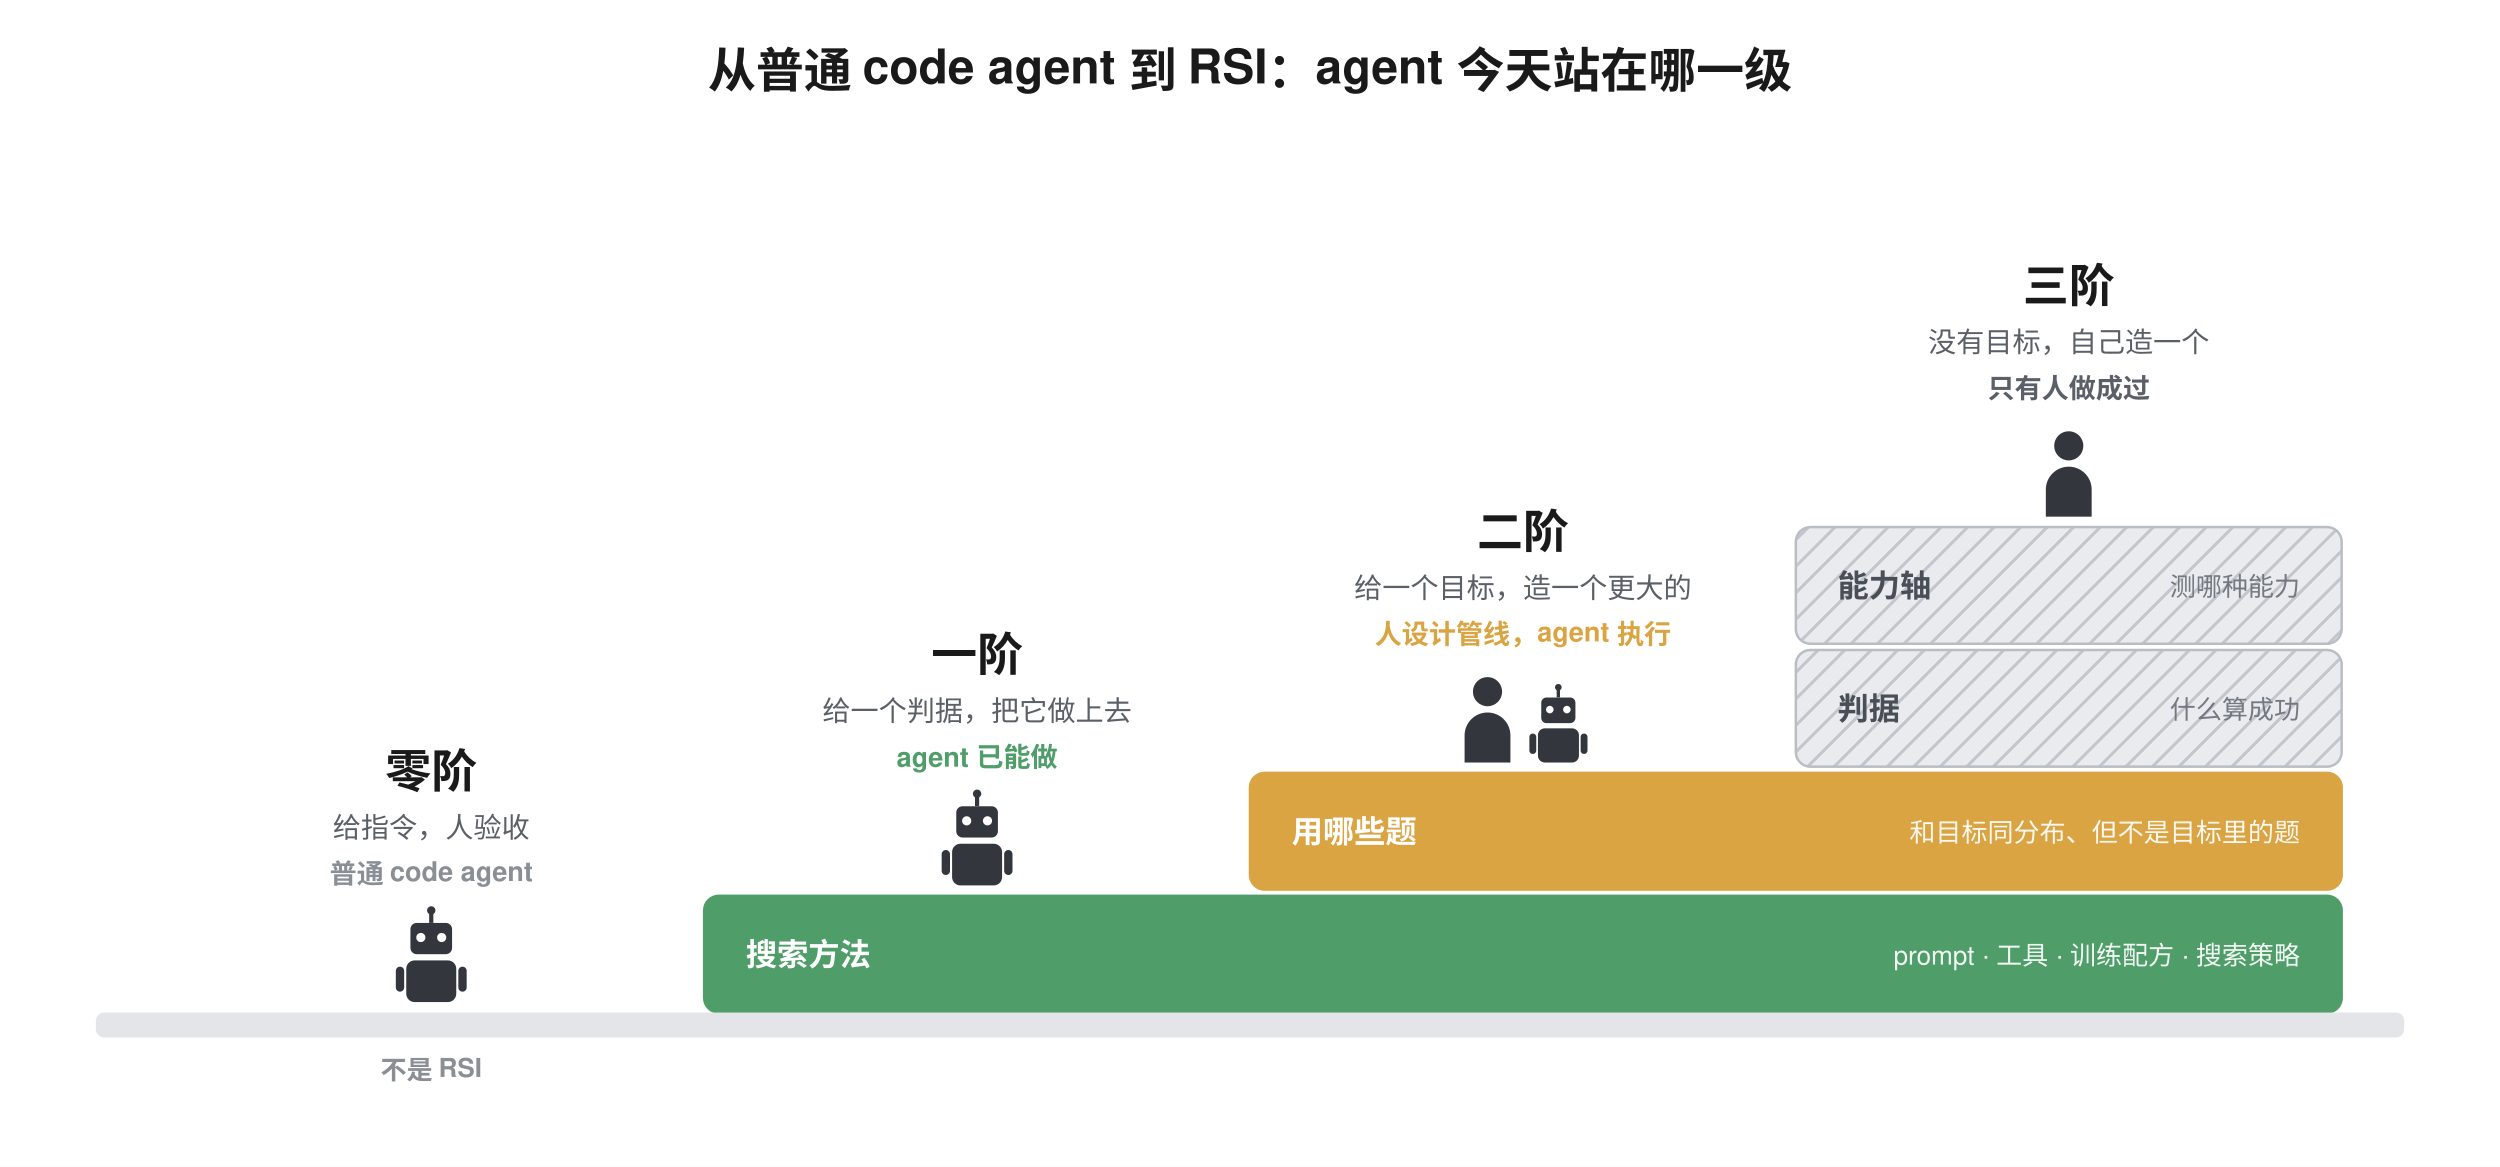
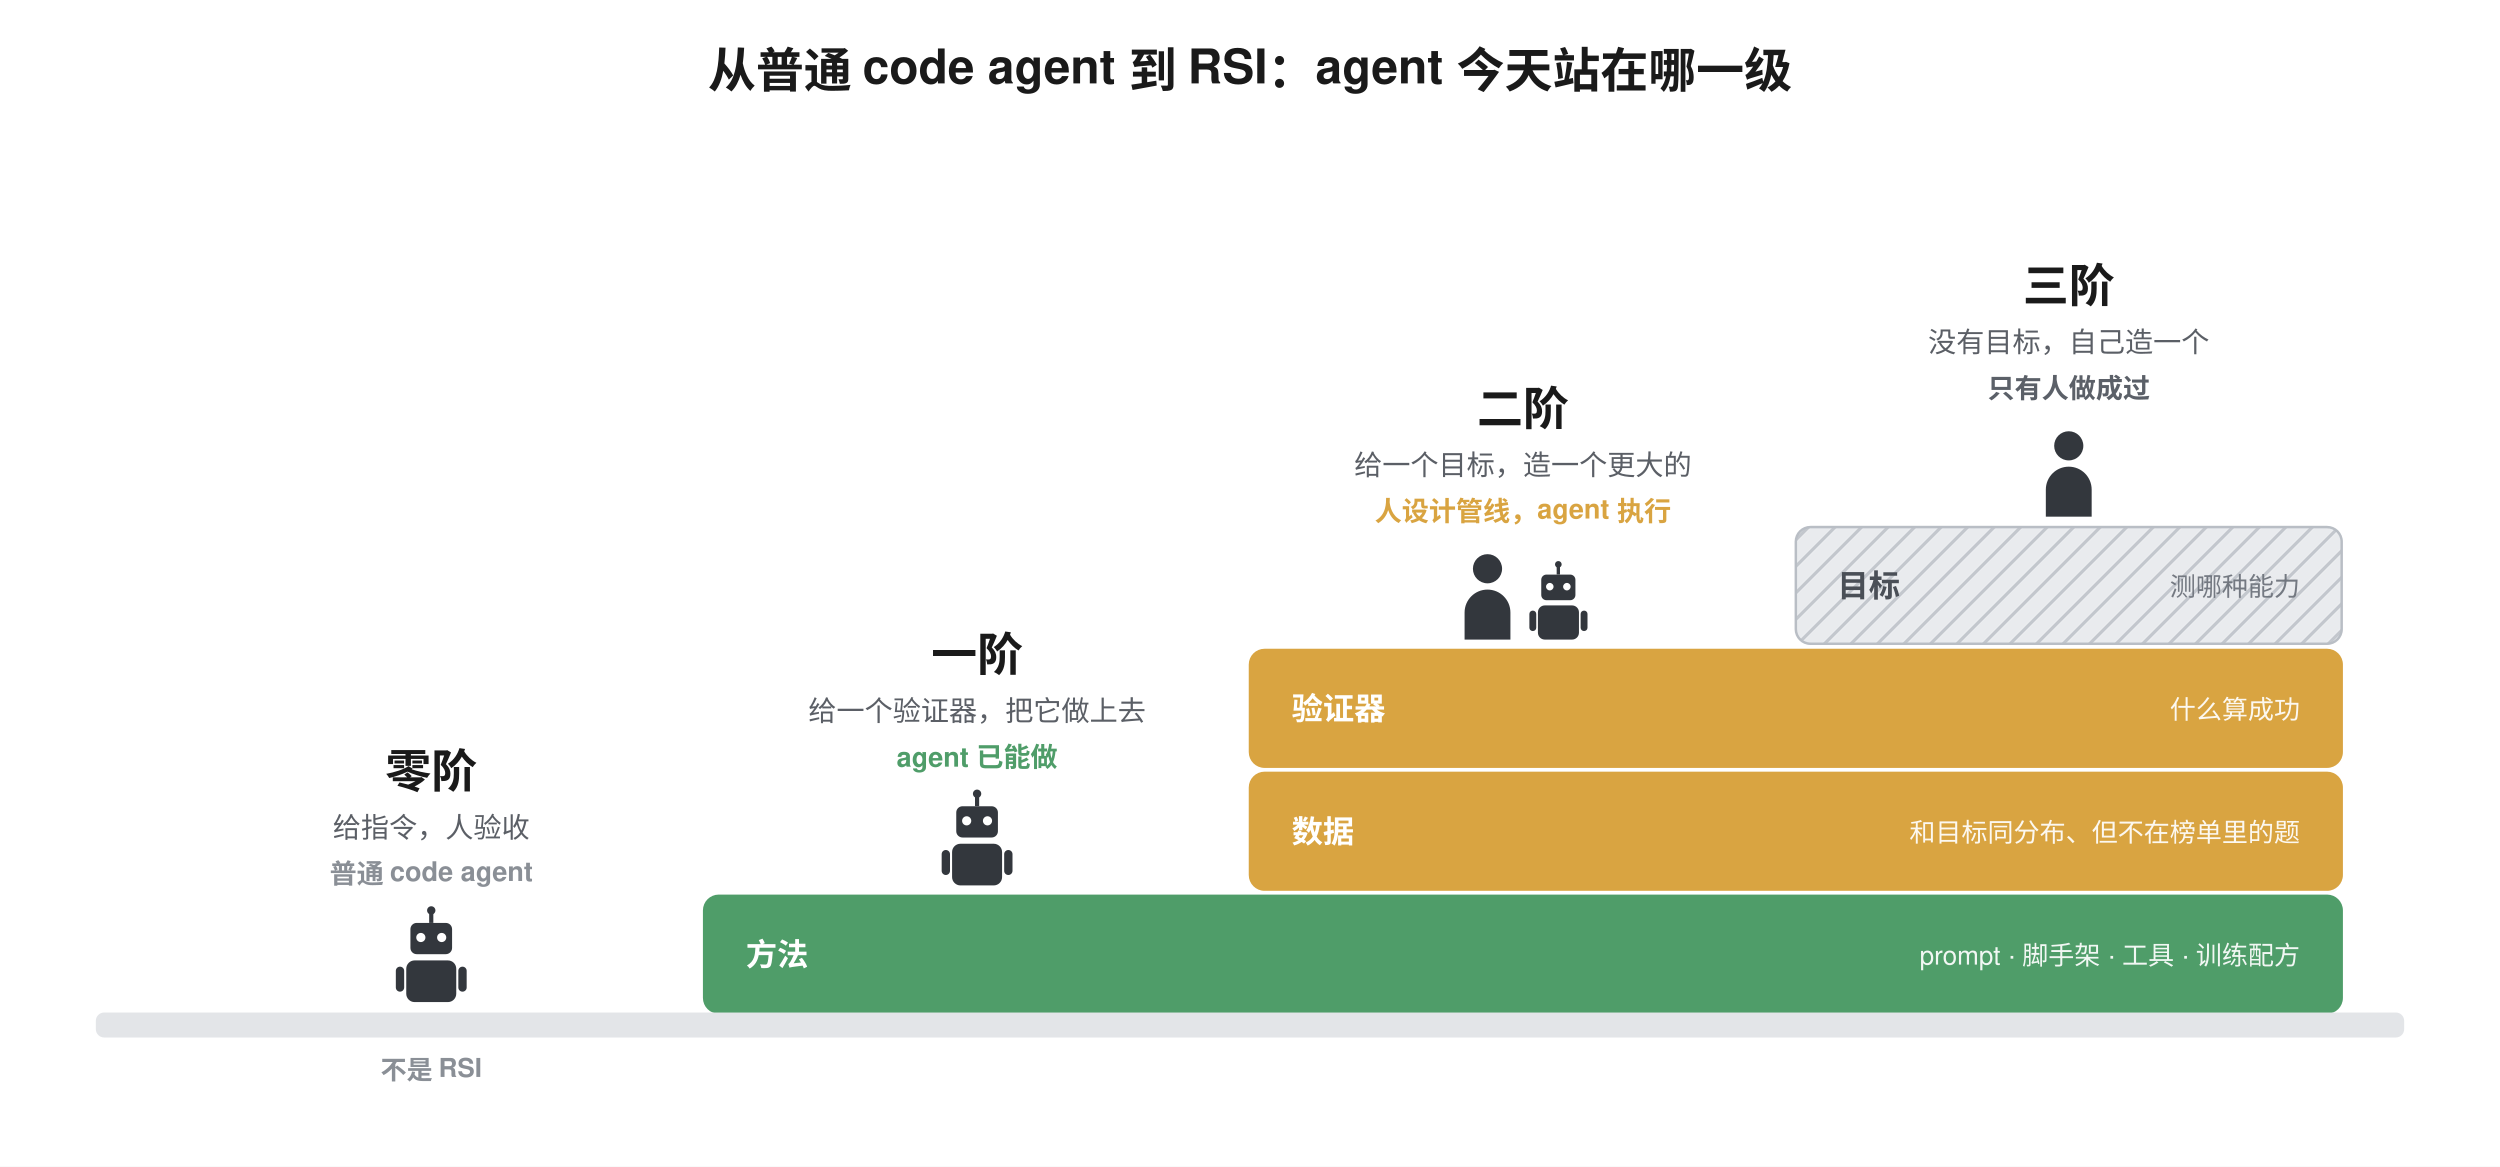
<svg xmlns="http://www.w3.org/2000/svg" viewBox="0 0 1200 560" width="1200" height="560" font-family="-apple-system,BlinkMacSystemFont,Segoe UI,Helvetica,Arial,PingFang SC,Noto Sans CJK SC,sans-serif">
  <defs>
    <pattern id="hatch" patternUnits="userSpaceOnUse" width="9" height="9" patternTransform="rotate(45)">
      <rect width="9" height="9" fill="#e9ebee" />
      <line x1="0" y1="0" x2="0" y2="9" stroke="#c4c8ce" stroke-width="3" />
    </pattern>
  </defs>
  <rect width="1200" height="560" fill="#ffffff" />
  <text x="600.0" y="42.0" text-anchor="middle" font-size="23" font-weight="700" fill="#1a1a1a">从普通 code agent 到 RSI：agent 今天站在哪一级</text>
  <rect x="338.0" y="430.0" width="786.0" height="56" rx="7" fill="#4f9d69" stroke="#4f9d69" stroke-width="1.2" />
-   <text x="358.0" y="463.5" text-anchor="start" font-size="15" font-weight="700" fill="#ffffff">搜索方法</text>
-   <text x="1104.0" y="463.0" text-anchor="end" font-size="12.5" font-weight="500" fill="#ffffff" fill-opacity="0.92">prompt · 工具 · 训练配方 · 搜索策略</text>
+   <text x="358.0" y="463.5" text-anchor="start" font-size="15" font-weight="700" fill="#ffffff">方法</text>
+   <text x="1104.0" y="463.0" text-anchor="end" font-size="12.5" font-weight="500" fill="#ffffff" fill-opacity="0.92">prompt · 脚手架 · 工具 · 训练配方</text>
  <rect x="600.0" y="371.0" width="524.0" height="56" rx="7" fill="#d9a441" stroke="#d9a441" stroke-width="1.2" />
-   <text x="620.0" y="404.5" text-anchor="start" font-size="15" font-weight="700" fill="#ffffff">用哪些题</text>
-   <text x="1104.0" y="404.0" text-anchor="end" font-size="12.5" font-weight="500" fill="#ffffff" fill-opacity="0.92">和目标同分布、但不是目标里的题</text>
-   <rect x="862.0" y="312.0" width="262.0" height="56" rx="7" fill="url(#hatch)" stroke="#b9bec5" stroke-width="1.2" />
-   <text x="882.0" y="345.5" text-anchor="start" font-size="15" font-weight="700" fill="#4a4f57">判据</text>
-   <text x="1104.0" y="345.0" text-anchor="end" font-size="12.5" font-weight="500" fill="#6b7079" fill-opacity="0.92">什么算成功</text>
+   <text x="620.0" y="404.5" text-anchor="start" font-size="15" font-weight="700" fill="#ffffff">数据</text>
+   <text x="1104.0" y="404.0" text-anchor="end" font-size="12.5" font-weight="500" fill="#ffffff" fill-opacity="0.92">和目标同分布、但不在榜单里的题</text>
+   <rect x="600.0" y="312.0" width="524.0" height="56" rx="7" fill="#d9a441" stroke="#d9a441" stroke-width="1.2" />
+   <text x="620.0" y="345.5" text-anchor="start" font-size="15" font-weight="700" fill="#ffffff">验证器</text>
+   <text x="1104.0" y="345.0" text-anchor="end" font-size="12.5" font-weight="500" fill="#ffffff" fill-opacity="0.92">什么算成功</text>
  <rect x="862.0" y="253.0" width="262.0" height="56" rx="7" fill="url(#hatch)" stroke="#b9bec5" stroke-width="1.2" />
-   <text x="882.0" y="286.5" text-anchor="start" font-size="15" font-weight="700" fill="#4a4f57">能力轴</text>
+   <text x="882.0" y="286.5" text-anchor="start" font-size="15" font-weight="700" fill="#4a4f57">目标</text>
  <text x="1104.0" y="286.0" text-anchor="end" font-size="12.5" font-weight="500" fill="#6b7079" fill-opacity="0.92">测哪种能力</text>
  <rect x="46.0" y="486" width="1108.0" height="12" rx="4" fill="#e3e5e8" />
  <text x="207.0" y="518.0" text-anchor="middle" font-size="12.5" font-weight="600" fill="#8a8f96">不是 RSI</text>
  <rect x="195.0" y="461.0" width="24.0" height="20.0" rx="4.0" fill="#33373d" />
  <rect x="197.0" y="443.0" width="20.0" height="15.0" rx="3.0" fill="#33373d" />
  <circle cx="202.0" cy="450.0" r="2.2" fill="#ffffff" />
  <circle cx="212.0" cy="450.0" r="2.2" fill="#ffffff" />
  <line x1="207.0" y1="443.0" x2="207.0" y2="438.0" stroke="#33373d" stroke-width="2.0" />
  <circle cx="207.0" cy="437.0" r="2.0" fill="#33373d" />
  <rect x="190.0" y="464.0" width="4.0" height="12.0" rx="2.0" fill="#33373d" />
  <rect x="220.0" y="464.0" width="4.0" height="12.0" rx="2.0" fill="#33373d" />
  <text x="207.0" y="424.0" text-anchor="middle" font-size="13" font-weight="700" fill="#8a8f96">普通 code agent</text>
  <text x="207.0" y="402.0" text-anchor="middle" font-size="13.5" font-weight="400" fill="#5b5f66">给指令，人验收</text>
  <text x="207.0" y="378.0" text-anchor="middle" font-size="22" font-weight="700" fill="#1a1a1a">零阶</text>
  <rect x="457.0" y="405.0" width="24.0" height="20.0" rx="4.0" fill="#33373d" />
  <rect x="459.0" y="387.0" width="20.0" height="15.0" rx="3.0" fill="#33373d" />
  <circle cx="464.0" cy="394.0" r="2.2" fill="#ffffff" />
  <circle cx="474.0" cy="394.0" r="2.2" fill="#ffffff" />
  <line x1="469.0" y1="387.0" x2="469.0" y2="382.0" stroke="#33373d" stroke-width="2.0" />
  <circle cx="469.0" cy="381.0" r="2.0" fill="#33373d" />
  <rect x="452.0" y="408.0" width="4.0" height="12.0" rx="2.0" fill="#33373d" />
  <rect x="482.0" y="408.0" width="4.0" height="12.0" rx="2.0" fill="#33373d" />
  <text x="469.0" y="368.0" text-anchor="middle" font-size="13" font-weight="700" fill="#4f9d69">agent 已能做</text>
-   <text x="469.0" y="346.0" text-anchor="middle" font-size="13.5" font-weight="400" fill="#5b5f66">给一个判据，把它做上去</text>
+   <text x="469.0" y="346.0" text-anchor="middle" font-size="13.5" font-weight="400" fill="#5b5f66">给一个验证器，把它做上去</text>
  <text x="469.0" y="322.0" text-anchor="middle" font-size="22" font-weight="700" fill="#1a1a1a">一阶</text>
-   <path d="M 703.0 366.0 V 353.0 A 11.0 11.0 0 0 1 725.0 353.0 V 366.0 Z" fill="#33373d" />
-   <circle cx="714.0" cy="332.0" r="7.0" fill="#33373d" />
-   <rect x="738.2" y="349.6" width="19.7" height="16.4" rx="3.3" fill="#33373d" />
-   <rect x="739.8" y="334.8" width="16.4" height="12.3" rx="2.5" fill="#33373d" />
-   <circle cx="743.9" cy="340.6" r="1.8" fill="#ffffff" />
-   <circle cx="752.1" cy="340.6" r="1.8" fill="#ffffff" />
-   <line x1="748.0" y1="334.8" x2="748.0" y2="330.7" stroke="#33373d" stroke-width="1.6" />
-   <circle cx="748.0" cy="329.9" r="1.6" fill="#33373d" />
-   <rect x="734.1" y="352.1" width="3.3" height="9.8" rx="1.6" fill="#33373d" />
-   <rect x="758.7" y="352.1" width="3.3" height="9.8" rx="1.6" fill="#33373d" />
-   <text x="731.0" y="309.0" text-anchor="middle" font-size="13" font-weight="700" fill="#d9a441">人设计管线，agent 执行</text>
-   <text x="731.0" y="287.0" text-anchor="middle" font-size="13.5" font-weight="400" fill="#5b5f66">给一个目标，造一个更大的</text>
-   <text x="731.0" y="263.0" text-anchor="middle" font-size="22" font-weight="700" fill="#1a1a1a">二阶</text>
+   <path d="M 703.0 307.0 V 294.0 A 11.0 11.0 0 0 1 725.0 294.0 V 307.0 Z" fill="#33373d" />
+   <circle cx="714.0" cy="273.0" r="7.0" fill="#33373d" />
+   <rect x="738.2" y="290.6" width="19.7" height="16.4" rx="3.3" fill="#33373d" />
+   <rect x="739.8" y="275.8" width="16.4" height="12.3" rx="2.5" fill="#33373d" />
+   <circle cx="743.9" cy="281.6" r="1.8" fill="#ffffff" />
+   <circle cx="752.1" cy="281.6" r="1.8" fill="#ffffff" />
+   <line x1="748.0" y1="275.8" x2="748.0" y2="271.7" stroke="#33373d" stroke-width="1.6" />
+   <circle cx="748.0" cy="270.9" r="1.6" fill="#33373d" />
+   <rect x="734.1" y="293.1" width="3.3" height="9.8" rx="1.6" fill="#33373d" />
+   <rect x="758.7" y="293.1" width="3.3" height="9.8" rx="1.6" fill="#33373d" />
+   <text x="731.0" y="250.0" text-anchor="middle" font-size="13" font-weight="700" fill="#d9a441">人设计管线，agent 执行</text>
+   <text x="731.0" y="228.0" text-anchor="middle" font-size="13.5" font-weight="400" fill="#5b5f66">给一个目标，造一个更大的</text>
+   <text x="731.0" y="204.0" text-anchor="middle" font-size="22" font-weight="700" fill="#1a1a1a">二阶</text>
  <path d="M 982.0 248.0 V 235.0 A 11.0 11.0 0 0 1 1004.0 235.0 V 248.0 Z" fill="#33373d" />
  <circle cx="993.0" cy="214.0" r="7.0" fill="#33373d" />
  <text x="993.0" y="191.0" text-anchor="middle" font-size="13" font-weight="700" fill="#5b6068">只有人做成过</text>
  <text x="993.0" y="169.0" text-anchor="middle" font-size="13.5" font-weight="400" fill="#5b5f66">没有目标，自己造一个</text>
  <text x="993.0" y="145.0" text-anchor="middle" font-size="22" font-weight="700" fill="#1a1a1a">三阶</text>
</svg>
